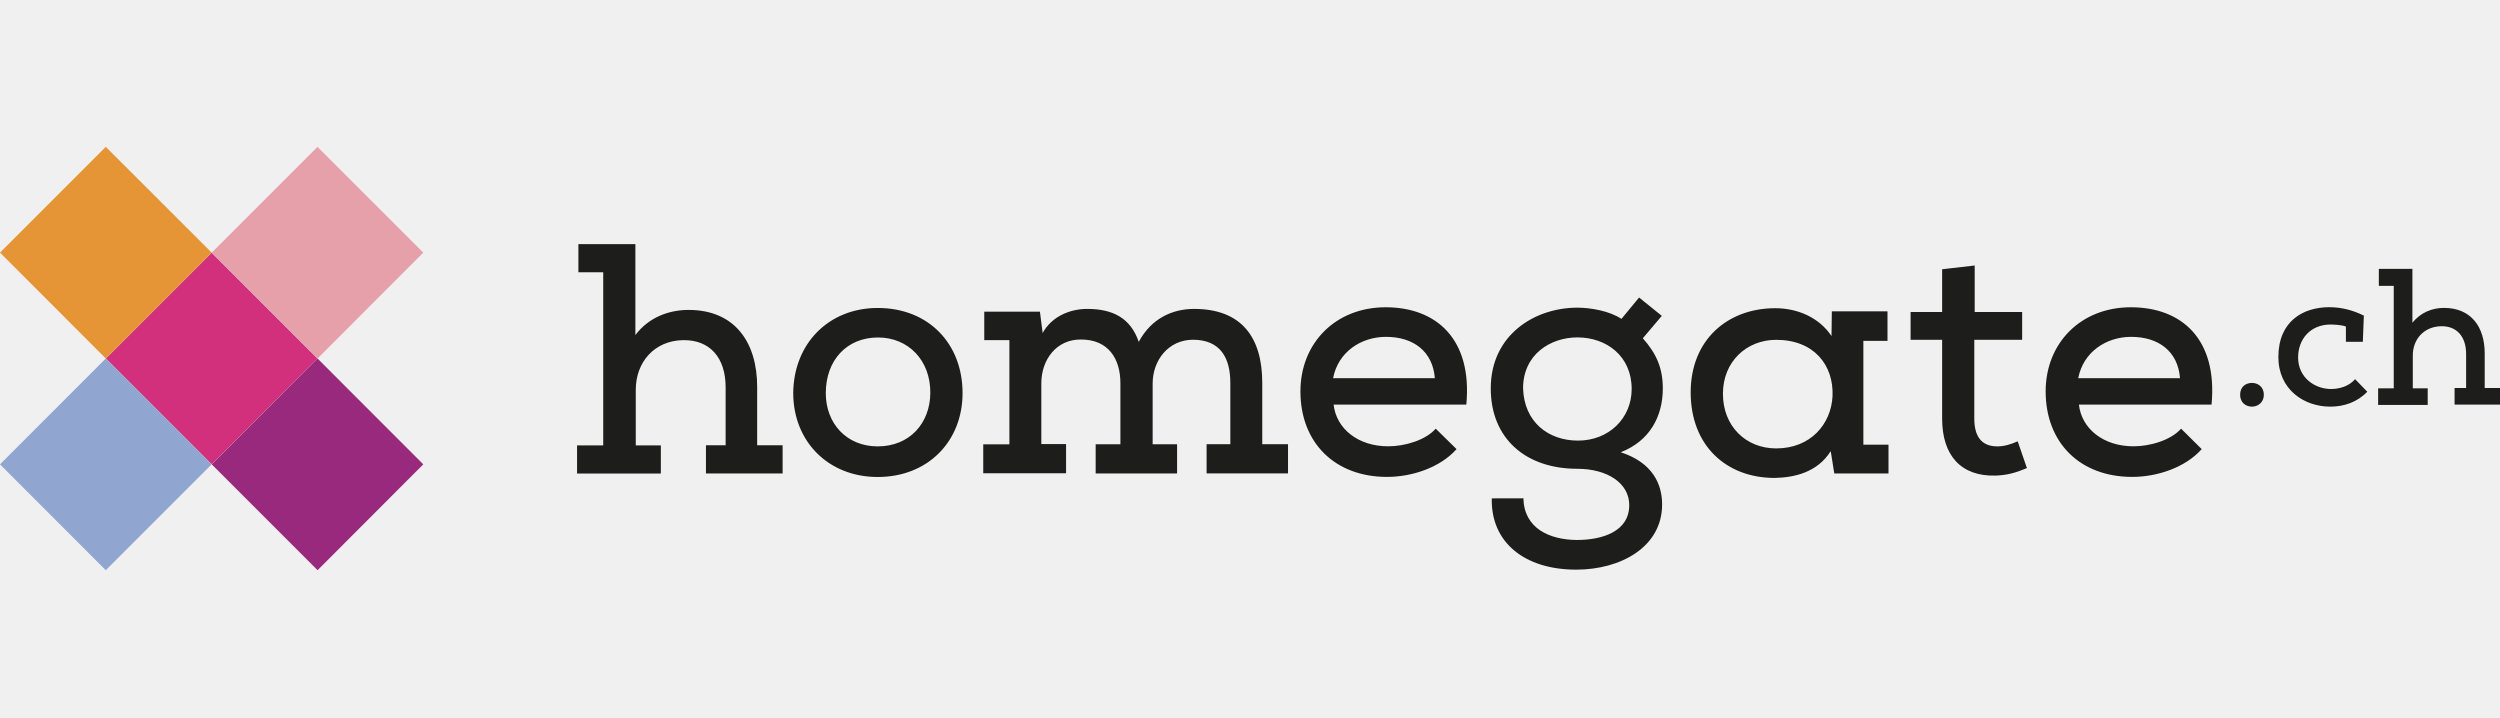
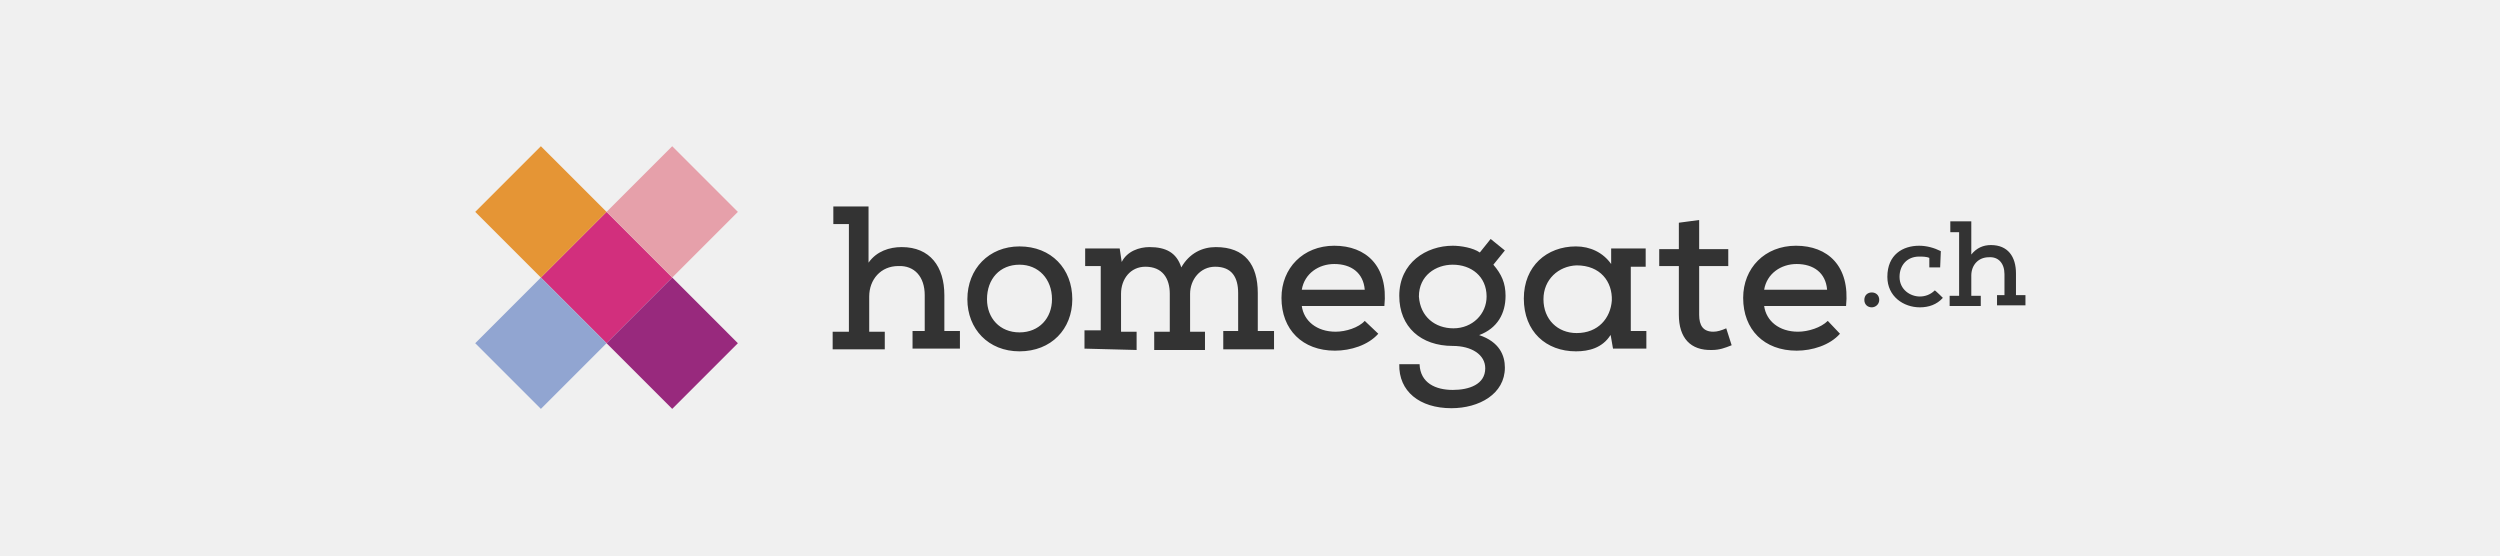
- <svg xmlns="http://www.w3.org/2000/svg" version="1.1" id="Layer_1" x="0px" y="0px" viewBox="0 0 320.24 91.85" style="enable-background:new 0 0 320.24 91.85;" xml:space="preserve">
+ <svg xmlns="http://www.w3.org/2000/svg" version="1.1" id="Layer_1" x="0px" y="0px" viewBox="0 0 369.3 82" style="enable-background:new 0 0 369.3 82;" xml:space="preserve">
  <style type="text/css">
-         .st0{fill:#67BDAB;}
-         .st1{fill:none;}
-         .st2{fill:#D22F7D;}
-         .st3{fill:#98297D;}
-         .st4{fill:#91A5D1;}
-         .st5{fill:#E59535;}
-         .st6{fill:#E6A0AA;}
-         .st7{fill:#1D1D1B;}
-         .st8{fill:#3377A6;}
-         .st9{fill:#5AA7DB;}
+         .sthomegate0{fill:#00FECF;}
+         .sthomegate1{fill:#FFFFFF;}
+         .sthomegate2{fill:#333333;enable-background:new    ;}
+         .sthomegate3{fill:#D22F7D;}
+         .sthomegate4{fill:#98297D;}
+         .sthomegate5{fill:#91A5D1;}
+         .sthomegate6{fill:#E59535;}
+         .sthomegate7{fill:#E6A0AA;}
+         .sthomegate8{fill:#67BDAB;}
    </style>
  <g>
-     <path class="st2" d="M13.56,45.92l13.55-13.55l13.55,13.55L27.11,59.47C27.11,59.47,13.56,45.92,13.56,45.92z" />
-     <path class="st3" d="M27.12,59.48l13.55-13.56l13.55,13.56L40.68,73.04L27.12,59.48z" />
-     <path class="st4" d="M0,59.48l13.55-13.56l13.56,13.56L13.55,73.04L0,59.48z" />
-     <path class="st5" d="M0,32.36l13.55-13.55l13.56,13.55L13.55,45.92L0,32.36z" />
-     <path class="st6" d="M27.12,32.36l13.55-13.55l13.55,13.55L40.68,45.92L27.12,32.36z" />
-     <path class="st7" d="M77.26,34.88h-3.17v-3.61h7.3v11.65c1.74-2.31,4.34-3.22,6.82-3.22c5.87,0,8.78,4.09,8.78,9.86v7.48h3.26v3.61   h-9.82v-3.61h2.52v-7.43c0-3.82-2.04-6.09-5.43-6.04c-3.7,0.05-6.08,2.83-6.08,6.35v7.13h3.21v3.61H73.92v-3.61h3.35V34.88z    M112.47,43.23c-4,0-6.69,2.91-6.69,7.13c0,3.87,2.65,6.82,6.65,6.82c4.09,0,6.7-2.96,6.74-6.82   C119.21,46.14,116.34,43.23,112.47,43.23 M112.43,39.45c6.52,0,10.87,4.57,10.87,10.91c0,6.13-4.39,10.74-10.87,10.74   c-6.38,0-10.82-4.61-10.82-10.74C101.65,44.05,106.12,39.45,112.43,39.45 M125.95,60.66v-3.74h3.35V43.57h-3.22v-3.65h7.13   l0.35,2.74c1.18-2.17,3.57-3.09,5.7-3.09c3.3,0,5.56,1.17,6.61,4.22c1.61-3,4.3-4.22,7.09-4.22c6.08,0,8.73,3.65,8.73,9.47v7.86   h3.3v3.74h-10.43v-3.74h3.04v-7.86c0-3.17-1.26-5.52-4.78-5.52c-3.13,0-5.17,2.61-5.17,5.61v7.78h3.13v3.74h-10.43v-3.74h3.17V49.1   c0-3.17-1.56-5.61-5.04-5.61c-3.13-0.04-5.09,2.56-5.09,5.61v7.78h3.17v3.74h-10.6L125.95,60.66z M183.8,48.45   c-0.27-3.44-2.74-5.3-6.26-5.3c-3.17,0-6.13,1.91-6.78,5.3H183.8L183.8,48.45z M186.58,57.53c-2.13,2.39-5.74,3.56-8.91,3.56   c-6.69,0-11.09-4.39-11.09-10.95c0-6.22,4.52-10.78,10.91-10.78c6.56,0,11.13,4.13,10.34,12.47h-17c0.35,3.09,3.13,5.34,7,5.34   c2.13,0,4.78-0.78,6.08-2.26L186.58,57.53z M202.14,56.44c3.95,0,6.87-2.87,6.87-6.61c0-4.21-3.21-6.61-6.95-6.61   c-3.44,0-6.96,2.17-6.96,6.52C195.23,54.05,198.32,56.44,202.14,56.44 M195.14,63.83c0.09,3.87,3.35,5.3,6.82,5.34   c3.3,0,6.74-1.08,6.74-4.47c0-2.82-2.82-4.65-6.65-4.65c-6.61,0-11.09-3.87-11.09-10.3c0-6.87,5.65-10.34,11.09-10.34   c1.74,0,4.17,0.44,5.65,1.44l2.26-2.74l2.91,2.35l-2.43,2.87c1.74,1.96,2.56,3.83,2.56,6.43c0,3.61-1.7,6.74-5.39,8.17   c4.13,1.35,5.3,4.13,5.3,6.69c0,5.48-5.35,8.35-11,8.35c-6.61,0-10.95-3.48-10.82-9.13L195.14,63.83L195.14,63.83z M220.7,50.44   c0,4.17,2.95,7,6.82,7c4.43,0,7.04-3.13,7.22-6.69c0.17-3.95-2.35-7.22-7.22-7.22C223.74,43.53,220.7,46.31,220.7,50.44    M241.91,56.96v3.69H235c0,0.57-0.52-3.39-0.52-2.82c-1.65,2.61-4.52,3.35-7.17,3.39c-6.13,0-10.74-4.09-10.74-10.96   c0-6.78,4.78-10.78,10.83-10.78c2.91,0,5.65,1.22,7.21,3.57l0.04-3.17h7.13v3.78h-3.09v13.3   C238.69,56.96,241.91,56.96,241.91,56.96z M252.95,34.01v5.96h6.08v3.56h-6.13v10.09c0,2.22,0.87,3.56,2.95,3.56   c0.87,0,1.74-0.26,2.61-0.65l1.18,3.43c-1.44,0.61-2.56,0.91-4,0.96c-4.43,0.13-6.86-2.56-6.86-7.3V43.53h-4.04v-3.56h4.04v-5.48   L252.95,34.01L252.95,34.01z M279.25,48.45c-0.26-3.44-2.74-5.3-6.26-5.3c-3.17,0-6.13,1.91-6.78,5.3H279.25z M282.03,57.53   c-2.13,2.39-5.74,3.56-8.91,3.56c-6.69,0-11.08-4.39-11.08-10.95c0-6.22,4.52-10.78,10.91-10.78c6.57,0,11.13,4.13,10.34,12.47   H266.3c0.35,3.09,3.13,5.34,7,5.34c2.13,0,4.78-0.78,6.09-2.26L282.03,57.53z M286.95,50.57c0-1.04,0.73-1.52,1.52-1.52   c0.78,0,1.52,0.52,1.52,1.52c0,1-0.79,1.52-1.52,1.52C287.68,52.09,286.95,51.57,286.95,50.57 M303.24,50.18   c-1.3,1.35-3,1.91-4.74,1.91c-3.39,0-6.65-2.22-6.65-6.35c0-4.6,3.17-6.39,6.52-6.39c1.56,0,3.04,0.39,4.43,1.08l-0.13,3.35h-2.17   v-1.95c-0.57-0.22-1.52-0.26-2.04-0.26c-2.52,0.04-4.08,1.87-4.08,4.22c0,2.61,2.17,4.04,4.21,4.04c1.09,0,2.3-0.35,3.09-1.26   C301.68,48.57,303.24,50.18,303.24,50.18z M306.59,36.62h-1.87v-2.18h4.3v6.91c1.05-1.34,2.57-1.91,4.04-1.91   c3.48,0,5.22,2.43,5.22,5.83v4.43h1.96v2.13h-5.82v-2.13h1.48v-4.35c0-2.26-1.22-3.61-3.22-3.56c-2.17,0.05-3.61,1.65-3.61,3.74   v4.21h1.91v2.13h-6.35v-2.13h2V36.62L306.59,36.62z" />
+     <path class="sthomegate3" d="M79.9,41l9.7-9.7l9.7,9.7l-9.7,9.7L79.9,41z" />
+     <path class="sthomegate4" d="M89.6,50.7l9.7-9.7l9.7,9.7l-9.7,9.7L89.6,50.7z" />
+     <path class="sthomegate5" d="M70.2,50.7l9.7-9.7l9.7,9.7l-9.7,9.7L70.2,50.7z" />
+     <path class="sthomegate6" d="M70.2,31.3l9.7-9.7l9.7,9.7L79.9,41L70.2,31.3z" />
+     <path class="sthomegate7" d="M89.6,31.3l9.7-9.7l9.7,9.7L99.3,41L89.6,31.3z" />
+     <path class="sthomegate2" d="M125.4,33.1h-2.3v-2.6h5.2v8.3c1.2-1.7,3.1-2.3,4.9-2.3c4.2,0,6.3,2.9,6.3,7.1v5.3h2.3v2.6h-7v-2.6h1.8v-5.3   c0-2.7-1.5-4.4-3.9-4.3c-2.6,0-4.3,2-4.3,4.5V49h2.3v2.6H123V49h2.4L125.4,33.1L125.4,33.1z M150.6,39.1c-2.9,0-4.8,2.1-4.8,5.1   c0,2.8,1.9,4.9,4.8,4.9c2.9,0,4.8-2.1,4.8-4.9C155.4,41.2,153.4,39.1,150.6,39.1 M150.6,36.4c4.7,0,7.8,3.3,7.8,7.8   c0,4.4-3.1,7.7-7.8,7.7c-4.6,0-7.7-3.3-7.7-7.7C142.9,39.7,146.1,36.4,150.6,36.4 M160.2,51.5v-2.7h2.4v-9.5h-2.3v-2.6h5.1l0.3,2   c0.8-1.6,2.6-2.2,4.1-2.2c2.4,0,4,0.8,4.7,3c1.2-2.1,3.1-3,5.1-3c4.3,0,6.2,2.6,6.2,6.8v5.6h2.4v2.7h-7.5v-2.7h2.2v-5.6   c0-2.3-0.9-3.9-3.4-3.9c-2.2,0-3.7,1.9-3.7,4v5.6h2.2v2.7h-7.5v-2.7h2.3v-5.6c0-2.3-1.1-4-3.6-4c-2.2,0-3.6,1.8-3.6,4v5.6h2.3v2.7   L160.2,51.5L160.2,51.5z M201.6,42.8c-0.2-2.5-2-3.8-4.5-3.8c-2.3,0-4.4,1.4-4.8,3.8H201.6L201.6,42.8z M203.6,49.3   c-1.5,1.7-4.1,2.5-6.4,2.5c-4.8,0-7.9-3.1-7.9-7.8c0-4.4,3.2-7.7,7.8-7.7c4.7,0,8,3,7.4,8.9h-12.2c0.3,2.2,2.2,3.8,5,3.8   c1.5,0,3.4-0.6,4.3-1.6L203.6,49.3z M214.7,48.5c2.8,0,4.9-2.1,4.9-4.7c0-3-2.3-4.7-5-4.7c-2.5,0-5,1.6-5,4.7   C209.8,46.8,212,48.5,214.7,48.5 M209.7,53.8c0.1,2.8,2.4,3.8,4.9,3.8c2.4,0,4.8-0.8,4.8-3.2c0-2-2-3.3-4.8-3.3   c-4.7,0-7.9-2.8-7.9-7.4c0-4.9,4-7.4,7.9-7.4c1.2,0,3,0.3,4,1l1.6-2l2.1,1.7l-1.7,2.1c1.2,1.4,1.8,2.7,1.8,4.6   c0,2.6-1.2,4.8-3.9,5.8c3,1,3.8,3,3.8,4.8c0,3.9-3.8,6-7.9,6c-4.7,0-7.8-2.5-7.7-6.5L209.7,53.8L209.7,53.8z M228,44.2   c0,3,2.1,5,4.9,5c3.2,0,5-2.2,5.2-4.8c0.1-2.8-1.7-5.2-5.2-5.2C230.2,39.3,228,41.3,228,44.2 M243.2,48.9v2.6h-4.9   c0,0.4-0.4-2.4-0.4-2c-1.2,1.9-3.2,2.4-5.1,2.4c-4.4,0-7.7-2.9-7.7-7.8c0-4.8,3.4-7.7,7.7-7.7c2.1,0,4,0.9,5.2,2.6l0-2.3h5.1v2.7   h-2.2v9.5C240.8,48.9,243.2,48.9,243.2,48.9z M251,32.5v4.3h4.3v2.5H251v7.2c0,1.6,0.6,2.5,2.1,2.5c0.6,0,1.2-0.2,1.9-0.5l0.8,2.5   c-1,0.4-1.8,0.7-2.9,0.7c-3.2,0.1-4.9-1.8-4.9-5.2v-7.2h-2.9v-2.5h2.9v-3.9L251,32.5L251,32.5z M269.9,42.8c-0.2-2.5-2-3.8-4.5-3.8   c-2.3,0-4.4,1.4-4.8,3.8H269.9z M271.8,49.3c-1.5,1.7-4.1,2.5-6.4,2.5c-4.8,0-7.9-3.1-7.9-7.8c0-4.4,3.2-7.7,7.8-7.7   c4.7,0,8,3,7.4,8.9h-12.1c0.3,2.2,2.2,3.8,5,3.8c1.5,0,3.4-0.6,4.4-1.6L271.8,49.3z M275.4,44.3c0-0.7,0.5-1.1,1.1-1.1   c0.6,0,1.1,0.4,1.1,1.1s-0.6,1.1-1.1,1.1C275.9,45.4,275.4,45,275.4,44.3 M287,44c-0.9,1-2.1,1.4-3.4,1.4c-2.4,0-4.8-1.6-4.8-4.5   c0-3.3,2.3-4.6,4.7-4.6c1.1,0,2.2,0.3,3.2,0.8l-0.1,2.4H285v-1.4c-0.4-0.2-1.1-0.2-1.5-0.2c-1.8,0-2.9,1.3-2.9,3   c0,1.9,1.6,2.9,3,2.9c0.8,0,1.6-0.3,2.2-0.9C285.9,42.9,287,44,287,44z M289.4,34.3h-1.3v-1.6h3.1v4.9c0.8-1,1.8-1.4,2.9-1.4   c2.5,0,3.7,1.7,3.7,4.2v3.2h1.4v1.5H295v-1.5h1.1v-3.1c0-1.6-0.9-2.6-2.3-2.5c-1.6,0-2.6,1.2-2.6,2.7v3h1.4v1.5H288v-1.5h1.4   L289.4,34.3L289.4,34.3z" />
  </g>
</svg>
